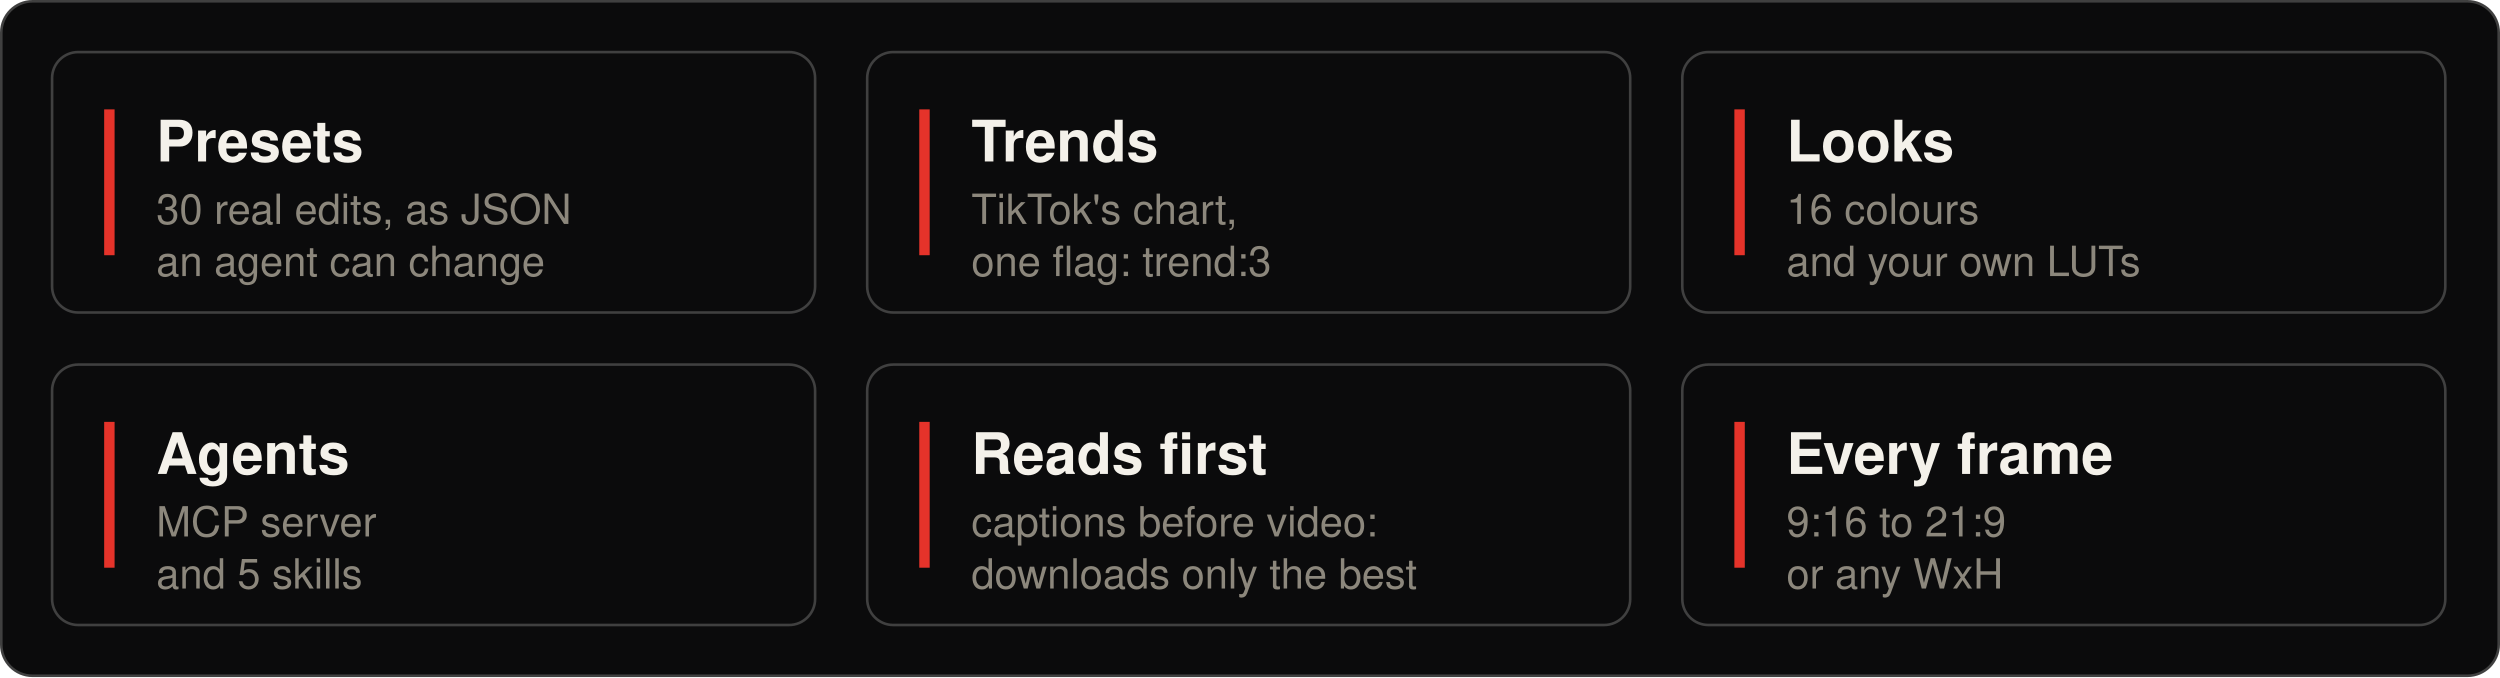
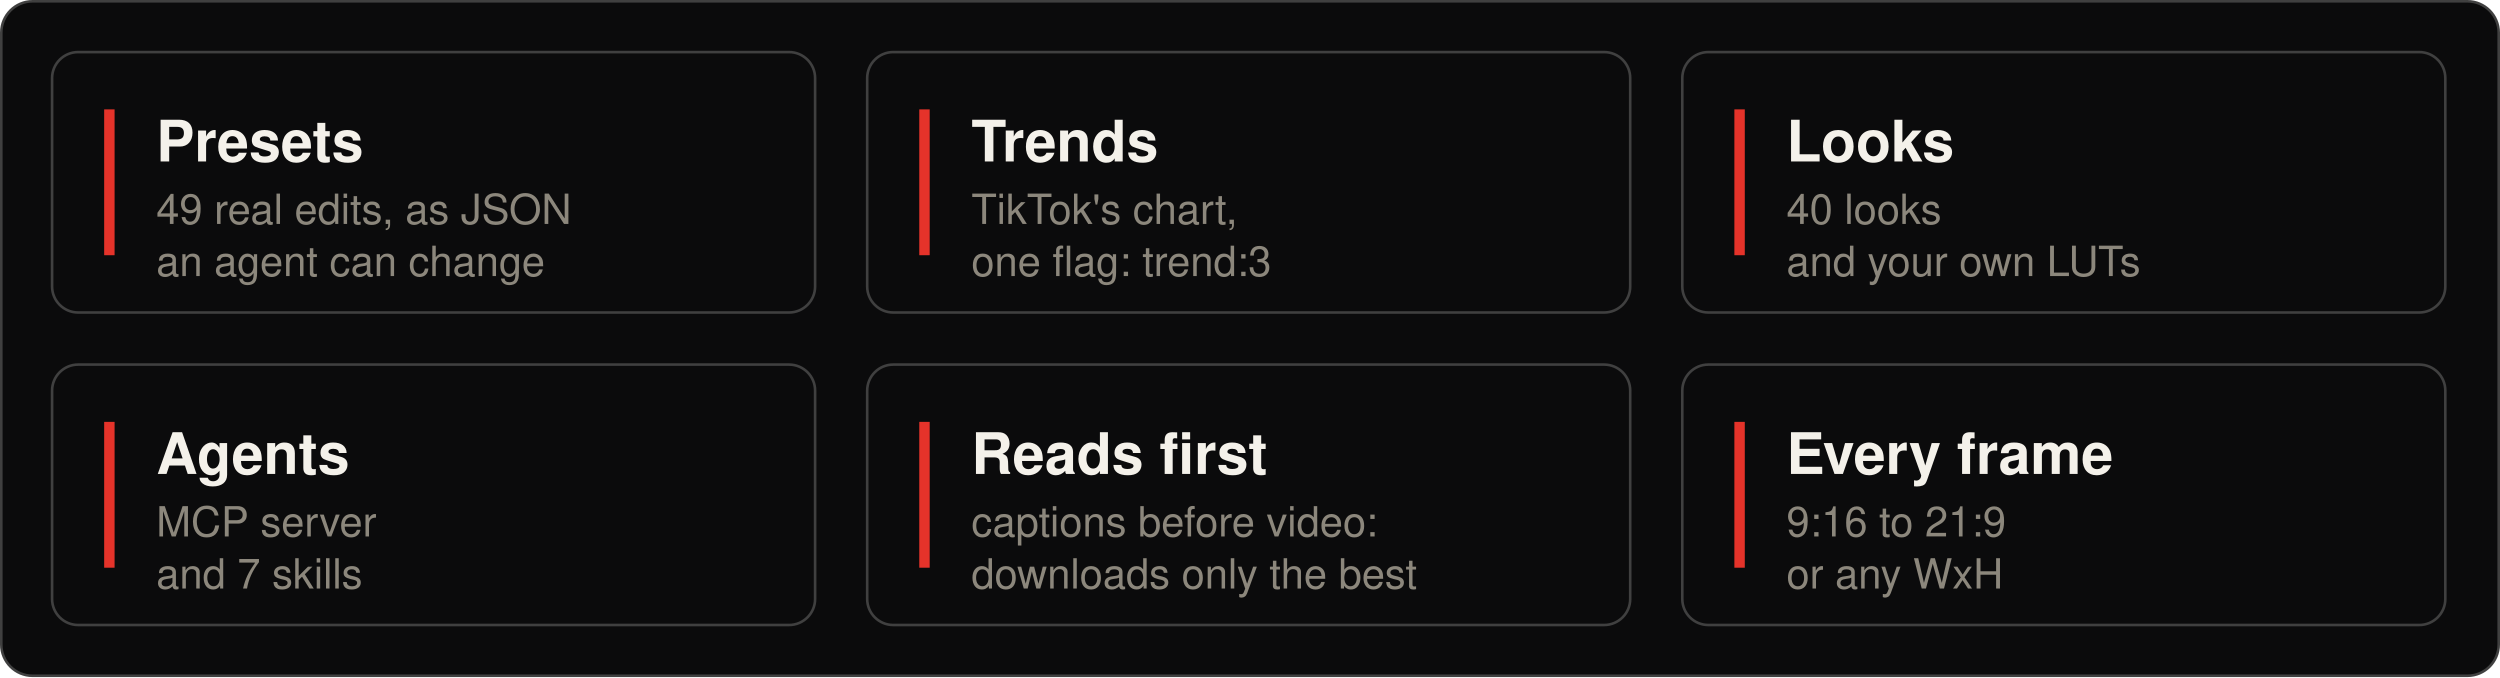
<svg xmlns="http://www.w3.org/2000/svg" width="960" height="260" viewBox="0 0 960 260" role="img" aria-label="Presets, trends, looks, agents, reads captions first, every frame size">
  <rect x="0.5" y="0.5" width="959" height="259" rx="12" fill="#0B0B0C" stroke="#404040" />
  <rect x="20" y="20" width="293" height="100" rx="10" fill="none" stroke="#404040" />
  <rect x="40" y="42" width="4" height="56" fill="#E5332A" />
  <text x="60" y="62" font-family="Helvetica Neue, Helvetica, Arial, Liberation Sans, sans-serif" font-weight="700" font-size="22" fill="#F4F1EA">Presets</text>
-   <text x="60" y="86" font-family="Helvetica Neue, Helvetica, Arial, Liberation Sans, sans-serif" font-weight="300" font-size="16" fill="#8C877C">30 real edits, as JSON</text>
+   <text x="60" y="86" font-family="Helvetica Neue, Helvetica, Arial, Liberation Sans, sans-serif" font-weight="300" font-size="16" fill="#8C877C">49 real edits, as JSON</text>
  <text x="60" y="106" font-family="Helvetica Neue, Helvetica, Arial, Liberation Sans, sans-serif" font-weight="300" font-size="16" fill="#8C877C">an agent can change</text>
  <rect x="333" y="20" width="293" height="100" rx="10" fill="none" stroke="#404040" />
  <rect x="353" y="42" width="4" height="56" fill="#E5332A" />
  <text x="373" y="62" font-family="Helvetica Neue, Helvetica, Arial, Liberation Sans, sans-serif" font-weight="700" font-size="22" fill="#F4F1EA">Trends</text>
  <text x="373" y="86" font-family="Helvetica Neue, Helvetica, Arial, Liberation Sans, sans-serif" font-weight="300" font-size="16" fill="#8C877C">TikTok's chart,</text>
  <text x="373" y="106" font-family="Helvetica Neue, Helvetica, Arial, Liberation Sans, sans-serif" font-weight="300" font-size="16" fill="#8C877C">one flag: trend:3</text>
  <rect x="646" y="20" width="293" height="100" rx="10" fill="none" stroke="#404040" />
  <rect x="666" y="42" width="4" height="56" fill="#E5332A" />
  <text x="686" y="62" font-family="Helvetica Neue, Helvetica, Arial, Liberation Sans, sans-serif" font-weight="700" font-size="22" fill="#F4F1EA">Looks</text>
-   <text x="686" y="86" font-family="Helvetica Neue, Helvetica, Arial, Liberation Sans, sans-serif" font-weight="300" font-size="16" fill="#8C877C">16 colours</text>
+   <text x="686" y="86" font-family="Helvetica Neue, Helvetica, Arial, Liberation Sans, sans-serif" font-weight="300" font-size="16" fill="#8C877C">40 looks</text>
  <text x="686" y="106" font-family="Helvetica Neue, Helvetica, Arial, Liberation Sans, sans-serif" font-weight="300" font-size="16" fill="#8C877C">and your own LUTs</text>
  <rect x="20" y="140" width="293" height="100" rx="10" fill="none" stroke="#404040" />
  <rect x="40" y="162" width="4" height="56" fill="#E5332A" />
  <text x="60" y="182" font-family="Helvetica Neue, Helvetica, Arial, Liberation Sans, sans-serif" font-weight="700" font-size="22" fill="#F4F1EA">Agents</text>
  <text x="60" y="206" font-family="Helvetica Neue, Helvetica, Arial, Liberation Sans, sans-serif" font-weight="300" font-size="16" fill="#8C877C">MCP server</text>
-   <text x="60" y="226" font-family="Helvetica Neue, Helvetica, Arial, Liberation Sans, sans-serif" font-weight="300" font-size="16" fill="#8C877C">and 5 skills</text>
+   <text x="60" y="226" font-family="Helvetica Neue, Helvetica, Arial, Liberation Sans, sans-serif" font-weight="300" font-size="16" fill="#8C877C">and 7 skills</text>
  <rect x="333" y="140" width="293" height="100" rx="10" fill="none" stroke="#404040" />
  <rect x="353" y="162" width="4" height="56" fill="#E5332A" />
  <text x="373" y="182" font-family="Helvetica Neue, Helvetica, Arial, Liberation Sans, sans-serif" font-weight="700" font-size="22" fill="#F4F1EA">Reads first</text>
  <text x="373" y="206" font-family="Helvetica Neue, Helvetica, Arial, Liberation Sans, sans-serif" font-weight="300" font-size="16" fill="#8C877C">captions before video:</text>
  <text x="373" y="226" font-family="Helvetica Neue, Helvetica, Arial, Liberation Sans, sans-serif" font-weight="300" font-size="16" fill="#8C877C">downloads only the best</text>
  <rect x="646" y="140" width="293" height="100" rx="10" fill="none" stroke="#404040" />
  <rect x="666" y="162" width="4" height="56" fill="#E5332A" />
  <text x="686" y="182" font-family="Helvetica Neue, Helvetica, Arial, Liberation Sans, sans-serif" font-weight="700" font-size="22" fill="#F4F1EA">Every frame</text>
  <text x="686" y="206" font-family="Helvetica Neue, Helvetica, Arial, Liberation Sans, sans-serif" font-weight="300" font-size="16" fill="#8C877C">9:16 to 21:9</text>
  <text x="686" y="226" font-family="Helvetica Neue, Helvetica, Arial, Liberation Sans, sans-serif" font-weight="300" font-size="16" fill="#8C877C">or any WxH</text>
</svg>
